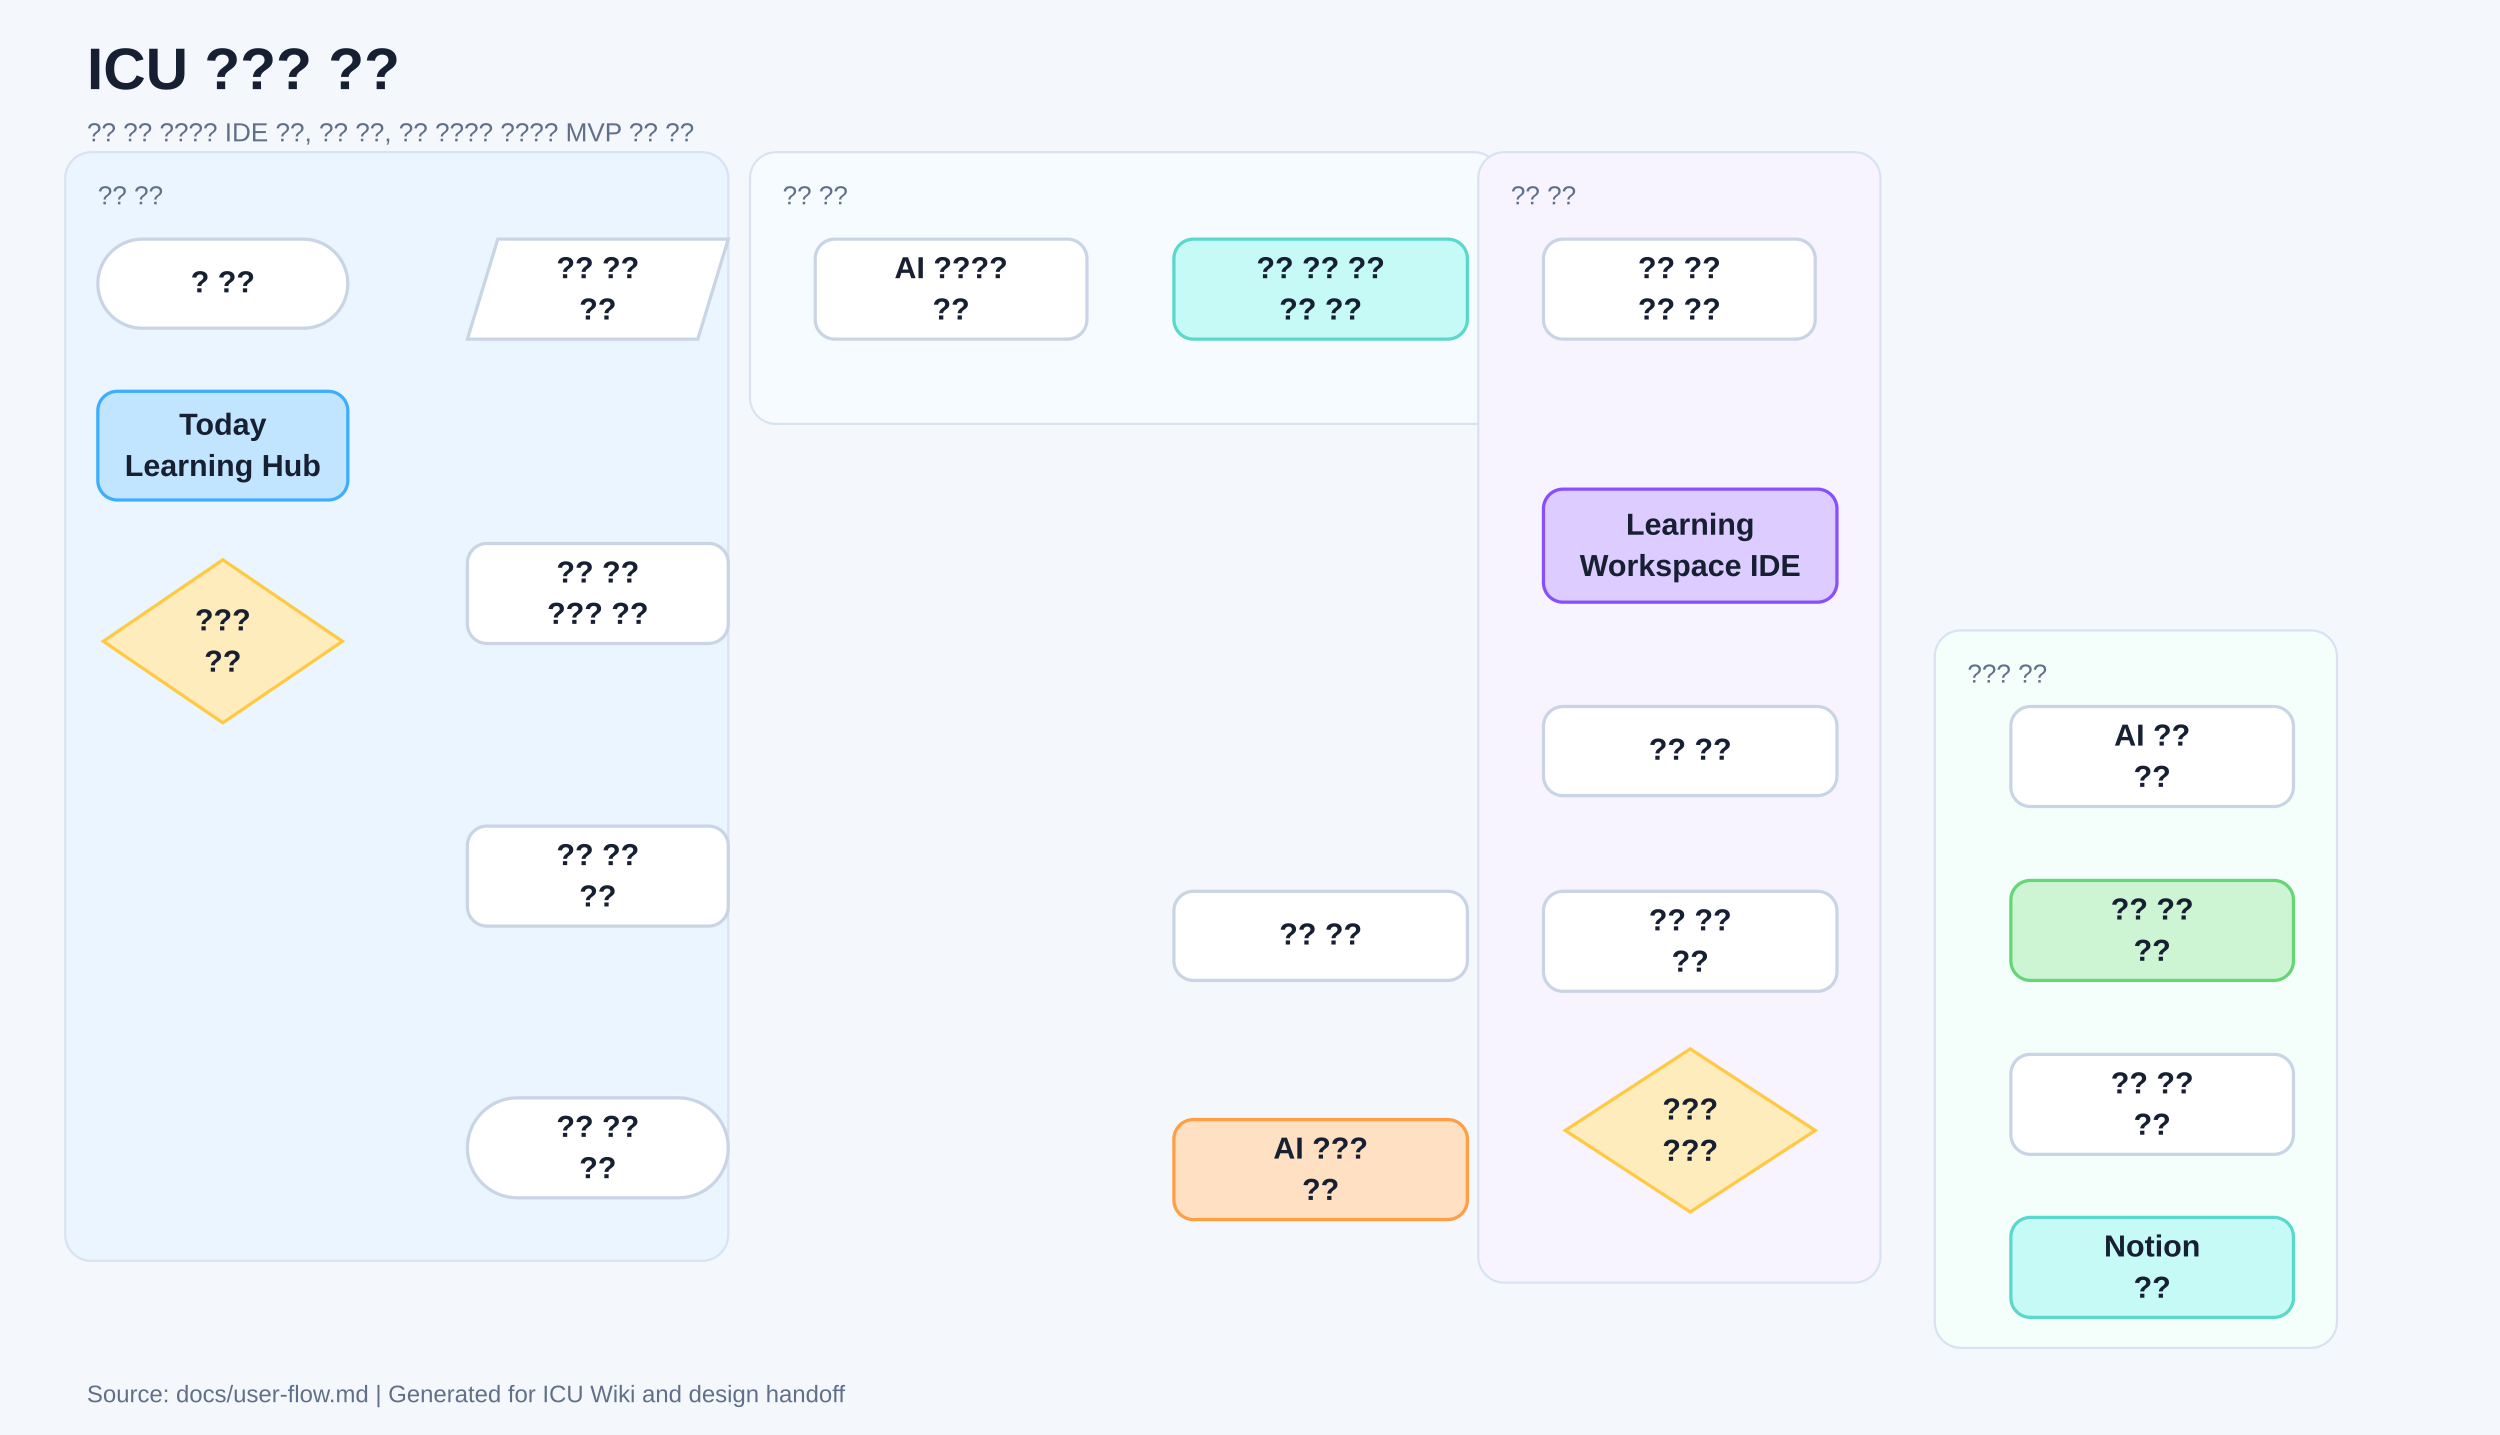
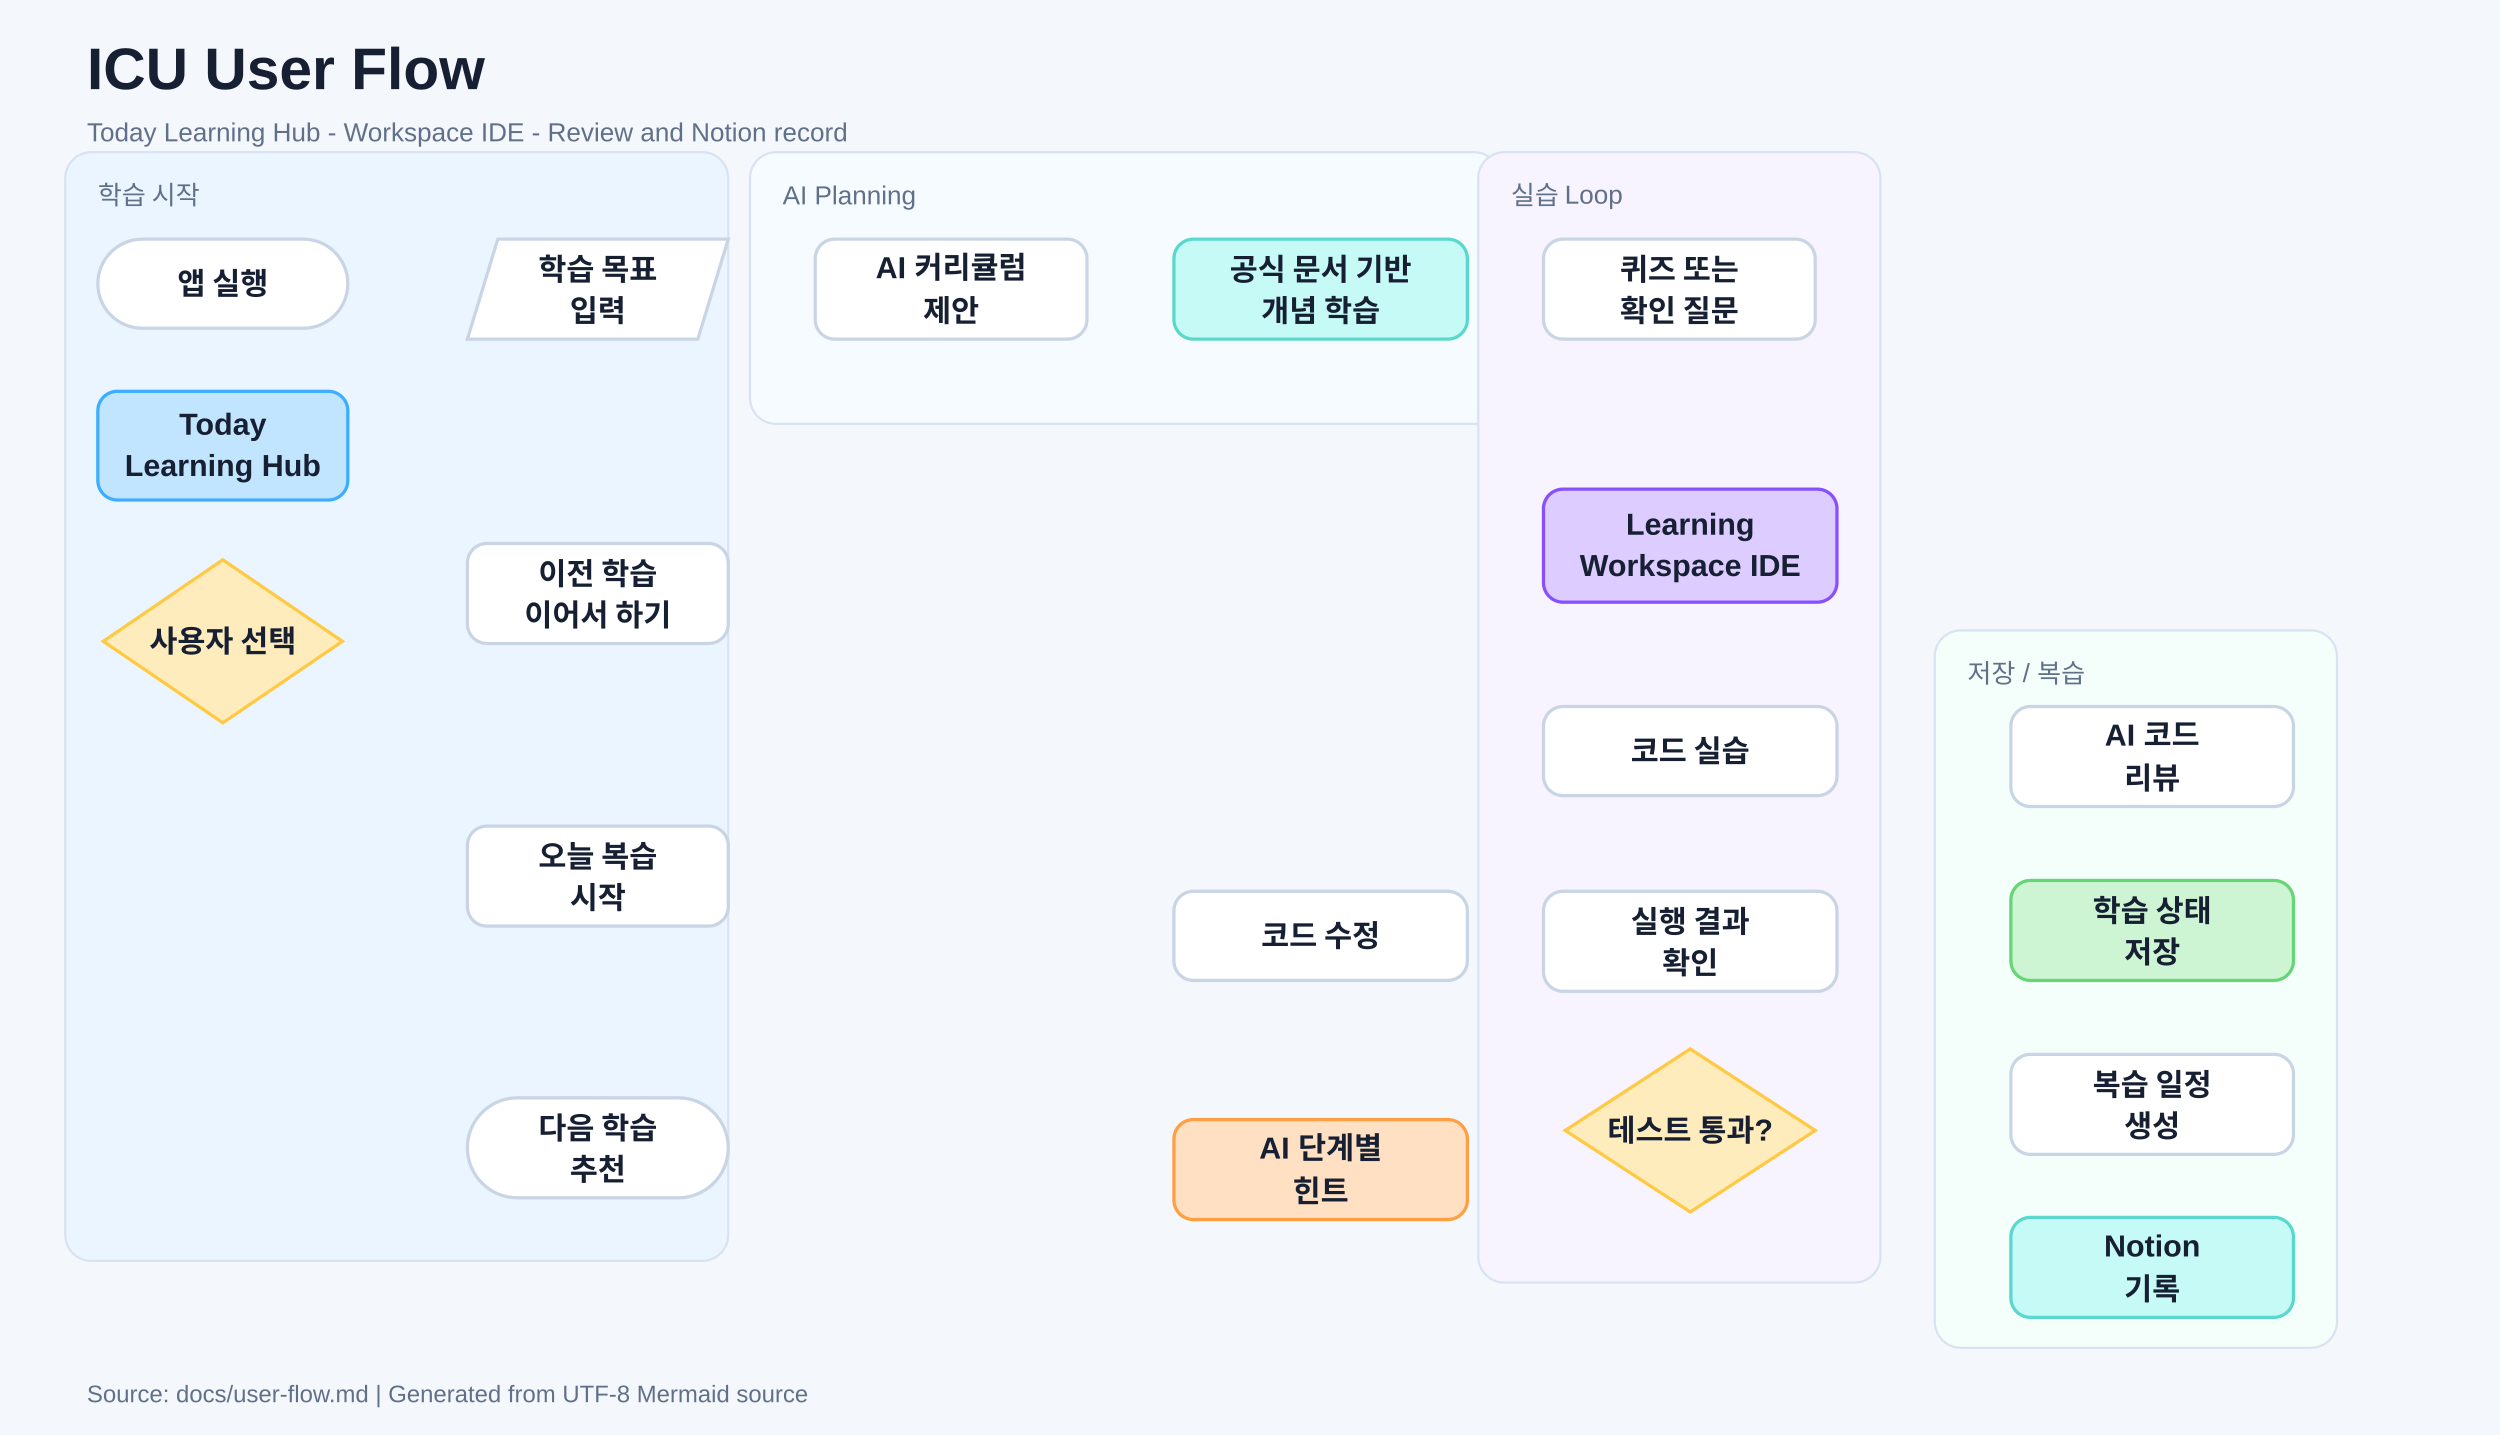
<svg xmlns="http://www.w3.org/2000/svg" width="2300" height="1320" viewBox="0 0 2300 1320">
  <rect width="2300" height="1320" fill="#F4F7FB" />
-   <style>text{font-family:"Malgun Gothic","Apple SD Gothic Neo",Arial,sans-serif;fill:#172033}.title{font-size:54px;font-weight:700}.sub{font-size:24px;fill:#607089}.node{font-size:28px;font-weight:700;text-anchor:middle;dominant-baseline:middle}.small{font-size:22px;fill:#607089}.label{font-size:20px;font-weight:700;fill:#516174}</style>
+   <style>text{font-family:"Malgun Gothic","Apple SD Gothic Neo",Arial,sans-serif;fill:#172033}.title{font-size:54px;font-weight:700}.sub{font-size:24px;fill:#607089}.node{font-size:28px;font-weight:700;text-anchor:middle;dominant-baseline:middle}.small{font-size:22px;fill:#607089}</style>
  <rect x="60" y="140" width="610" height="1020" rx="24" fill="#EAF5FF" stroke="#D8E2F0" stroke-width="2" />
-   <text x="90" y="188" class="sub">?? ??</text>
+   <text x="90" y="188" class="sub">학습 시작</text>
  <rect x="690" y="140" width="690" height="250" rx="24" fill="#F6FBFF" stroke="#D8E2F0" stroke-width="2" />
-   <text x="720" y="188" class="sub">?? ??</text>
+   <text x="720" y="188" class="sub">AI Planning</text>
  <rect x="1360" y="140" width="370" height="1040" rx="24" fill="#F7F3FF" stroke="#D8E2F0" stroke-width="2" />
-   <text x="1390" y="188" class="sub">?? ??</text>
+   <text x="1390" y="188" class="sub">실습 Loop</text>
  <rect x="1780" y="580" width="370" height="660" rx="24" fill="#F4FFFB" stroke="#D8E2F0" stroke-width="2" />
-   <text x="1810" y="628" class="sub">??? ??</text>
-   <text x="80" y="82" class="title">ICU ??? ??</text>
-   <text x="80" y="130" class="sub">?? ?? ???? IDE ??, ?? ??, ?? ???? ???? MVP ?? ??</text>
+   <text x="1810" y="628" class="sub">저장 / 복습</text>
+   <text x="80" y="82" class="title">ICU User Flow</text>
+   <text x="80" y="130" class="sub">Today Learning Hub - Workspace IDE - Review and Notion record</text>
  <rect x="90" y="220" width="230" height="82" rx="41" fill="#FFFFFF" stroke="#C9D5E5" stroke-width="3" />
-   <text x="205.0" y="261.0" class="node">? ??</text>
+   <text x="205.0" y="261.0" class="node">앱 실행</text>
  <rect x="90" y="360" width="230" height="100" rx="18" fill="#C2E5FF" stroke="#3DADFF" stroke-width="3" />
  <text x="205.0" y="392.0" class="node">Today</text>
  <text x="205.0" y="430.0" class="node">Learning Hub</text>
  <polygon points="205,515.0 315.0,590 205,665.0 95.0,590" fill="#FFECBD" stroke="#FFC943" stroke-width="3" />
-   <text x="205.0" y="572.0" class="node">???</text>
-   <text x="205.0" y="610.0" class="node">??</text>
+   <text x="205.0" y="590.0" class="node">사용자 선택</text>
  <polygon points="458,220 670,220 642,312 430,312" fill="#FFFFFF" stroke="#C9D5E5" stroke-width="3" />
-   <text x="550.0" y="248.0" class="node">?? ??</text>
-   <text x="550.0" y="286.0" class="node">??</text>
+   <text x="550.0" y="248.0" class="node">학습 목표</text>
+   <text x="550.0" y="286.0" class="node">입력</text>
  <rect x="430" y="500" width="240" height="92" rx="18" fill="#FFFFFF" stroke="#C9D5E5" stroke-width="3" />
-   <text x="550.0" y="528.0" class="node">?? ??</text>
-   <text x="550.0" y="566.0" class="node">??? ??</text>
+   <text x="550.0" y="528.0" class="node">이전 학습</text>
+   <text x="550.0" y="566.0" class="node">이어서 하기</text>
  <rect x="430" y="760" width="240" height="92" rx="18" fill="#FFFFFF" stroke="#C9D5E5" stroke-width="3" />
-   <text x="550.0" y="788.0" class="node">?? ??</text>
-   <text x="550.0" y="826.0" class="node">??</text>
+   <text x="550.0" y="788.0" class="node">오늘 복습</text>
+   <text x="550.0" y="826.0" class="node">시작</text>
  <rect x="750" y="220" width="250" height="92" rx="18" fill="#FFFFFF" stroke="#C9D5E5" stroke-width="3" />
-   <text x="875.0" y="248.0" class="node">AI ????</text>
-   <text x="875.0" y="286.0" class="node">??</text>
+   <text x="875.0" y="248.0" class="node">AI 커리큘럼</text>
+   <text x="875.0" y="286.0" class="node">제안</text>
  <rect x="1080" y="220" width="270" height="92" rx="18" fill="#C6FAF6" stroke="#5AD8CC" stroke-width="3" />
-   <text x="1215.0" y="248.0" class="node">?? ?? ??</text>
-   <text x="1215.0" y="286.0" class="node">?? ??</text>
+   <text x="1215.0" y="248.0" class="node">공식 문서 기반</text>
+   <text x="1215.0" y="286.0" class="node">개념 학습</text>
  <rect x="1420" y="220" width="250" height="92" rx="18" fill="#FFFFFF" stroke="#C9D5E5" stroke-width="3" />
-   <text x="1545.0" y="248.0" class="node">?? ??</text>
-   <text x="1545.0" y="286.0" class="node">?? ??</text>
+   <text x="1545.0" y="248.0" class="node">퀴즈 또는</text>
+   <text x="1545.0" y="286.0" class="node">확인 질문</text>
  <rect x="1420" y="450" width="270" height="104" rx="18" fill="#DCCCFF" stroke="#874FFF" stroke-width="3" />
  <text x="1555.0" y="484.0" class="node">Learning</text>
  <text x="1555.0" y="522.0" class="node">Workspace IDE</text>
  <rect x="1420" y="650" width="270" height="82" rx="18" fill="#FFFFFF" stroke="#C9D5E5" stroke-width="3" />
-   <text x="1555.0" y="691.0" class="node">?? ??</text>
+   <text x="1555.0" y="691.0" class="node">코드 실습</text>
  <rect x="1420" y="820" width="270" height="92" rx="18" fill="#FFFFFF" stroke="#C9D5E5" stroke-width="3" />
-   <text x="1555.0" y="848.0" class="node">?? ??</text>
-   <text x="1555.0" y="886.0" class="node">??</text>
+   <text x="1555.0" y="848.0" class="node">실행 결과</text>
+   <text x="1555.0" y="886.0" class="node">확인</text>
  <polygon points="1555,965.0 1670.0,1040 1555,1115.0 1440.0,1040" fill="#FFECBD" stroke="#FFC943" stroke-width="3" />
-   <text x="1555.0" y="1022.0" class="node">???</text>
-   <text x="1555.0" y="1060.0" class="node">???</text>
+   <text x="1555.0" y="1040.0" class="node">테스트 통과?</text>
  <rect x="1080" y="1030" width="270" height="92" rx="18" fill="#FFE0C2" stroke="#FF9E42" stroke-width="3" />
-   <text x="1215.0" y="1058.0" class="node">AI ???</text>
-   <text x="1215.0" y="1096.0" class="node">??</text>
+   <text x="1215.0" y="1058.0" class="node">AI 단계별</text>
+   <text x="1215.0" y="1096.0" class="node">힌트</text>
  <rect x="1080" y="820" width="270" height="82" rx="18" fill="#FFFFFF" stroke="#C9D5E5" stroke-width="3" />
-   <text x="1215.0" y="861.0" class="node">?? ??</text>
+   <text x="1215.0" y="861.0" class="node">코드 수정</text>
  <rect x="1850" y="650" width="260" height="92" rx="18" fill="#FFFFFF" stroke="#C9D5E5" stroke-width="3" />
-   <text x="1980.0" y="678.0" class="node">AI ??</text>
-   <text x="1980.0" y="716.0" class="node">??</text>
+   <text x="1980.0" y="678.0" class="node">AI 코드</text>
+   <text x="1980.0" y="716.0" class="node">리뷰</text>
  <rect x="1850" y="810" width="260" height="92" rx="18" fill="#CDF4D3" stroke="#66D575" stroke-width="3" />
-   <text x="1980.0" y="838.0" class="node">?? ??</text>
-   <text x="1980.0" y="876.0" class="node">??</text>
+   <text x="1980.0" y="838.0" class="node">학습 상태</text>
+   <text x="1980.0" y="876.0" class="node">저장</text>
  <rect x="1850" y="970" width="260" height="92" rx="18" fill="#FFFFFF" stroke="#C9D5E5" stroke-width="3" />
-   <text x="1980.0" y="998.0" class="node">?? ??</text>
-   <text x="1980.0" y="1036.0" class="node">??</text>
+   <text x="1980.0" y="998.0" class="node">복습 일정</text>
+   <text x="1980.0" y="1036.0" class="node">생성</text>
  <rect x="1850" y="1120" width="260" height="92" rx="18" fill="#C6FAF6" stroke="#5AD8CC" stroke-width="3" />
  <text x="1980.0" y="1148.0" class="node">Notion</text>
-   <text x="1980.0" y="1186.0" class="node">??</text>
+   <text x="1980.0" y="1186.0" class="node">기록</text>
  <rect x="430" y="1010" width="240" height="92" rx="46" fill="#FFFFFF" stroke="#C9D5E5" stroke-width="3" />
-   <text x="550.0" y="1038.0" class="node">?? ??</text>
-   <text x="550.0" y="1076.0" class="node">??</text>
-   <text x="80" y="1290" class="small">Source: docs/user-flow.md  |  Generated for ICU Wiki and design handoff</text>
+   <text x="550.0" y="1038.0" class="node">다음 학습</text>
+   <text x="550.0" y="1076.0" class="node">추천</text>
+   <text x="80" y="1290" class="small">Source: docs/user-flow.md | Generated from UTF-8 Mermaid source</text>
</svg>
